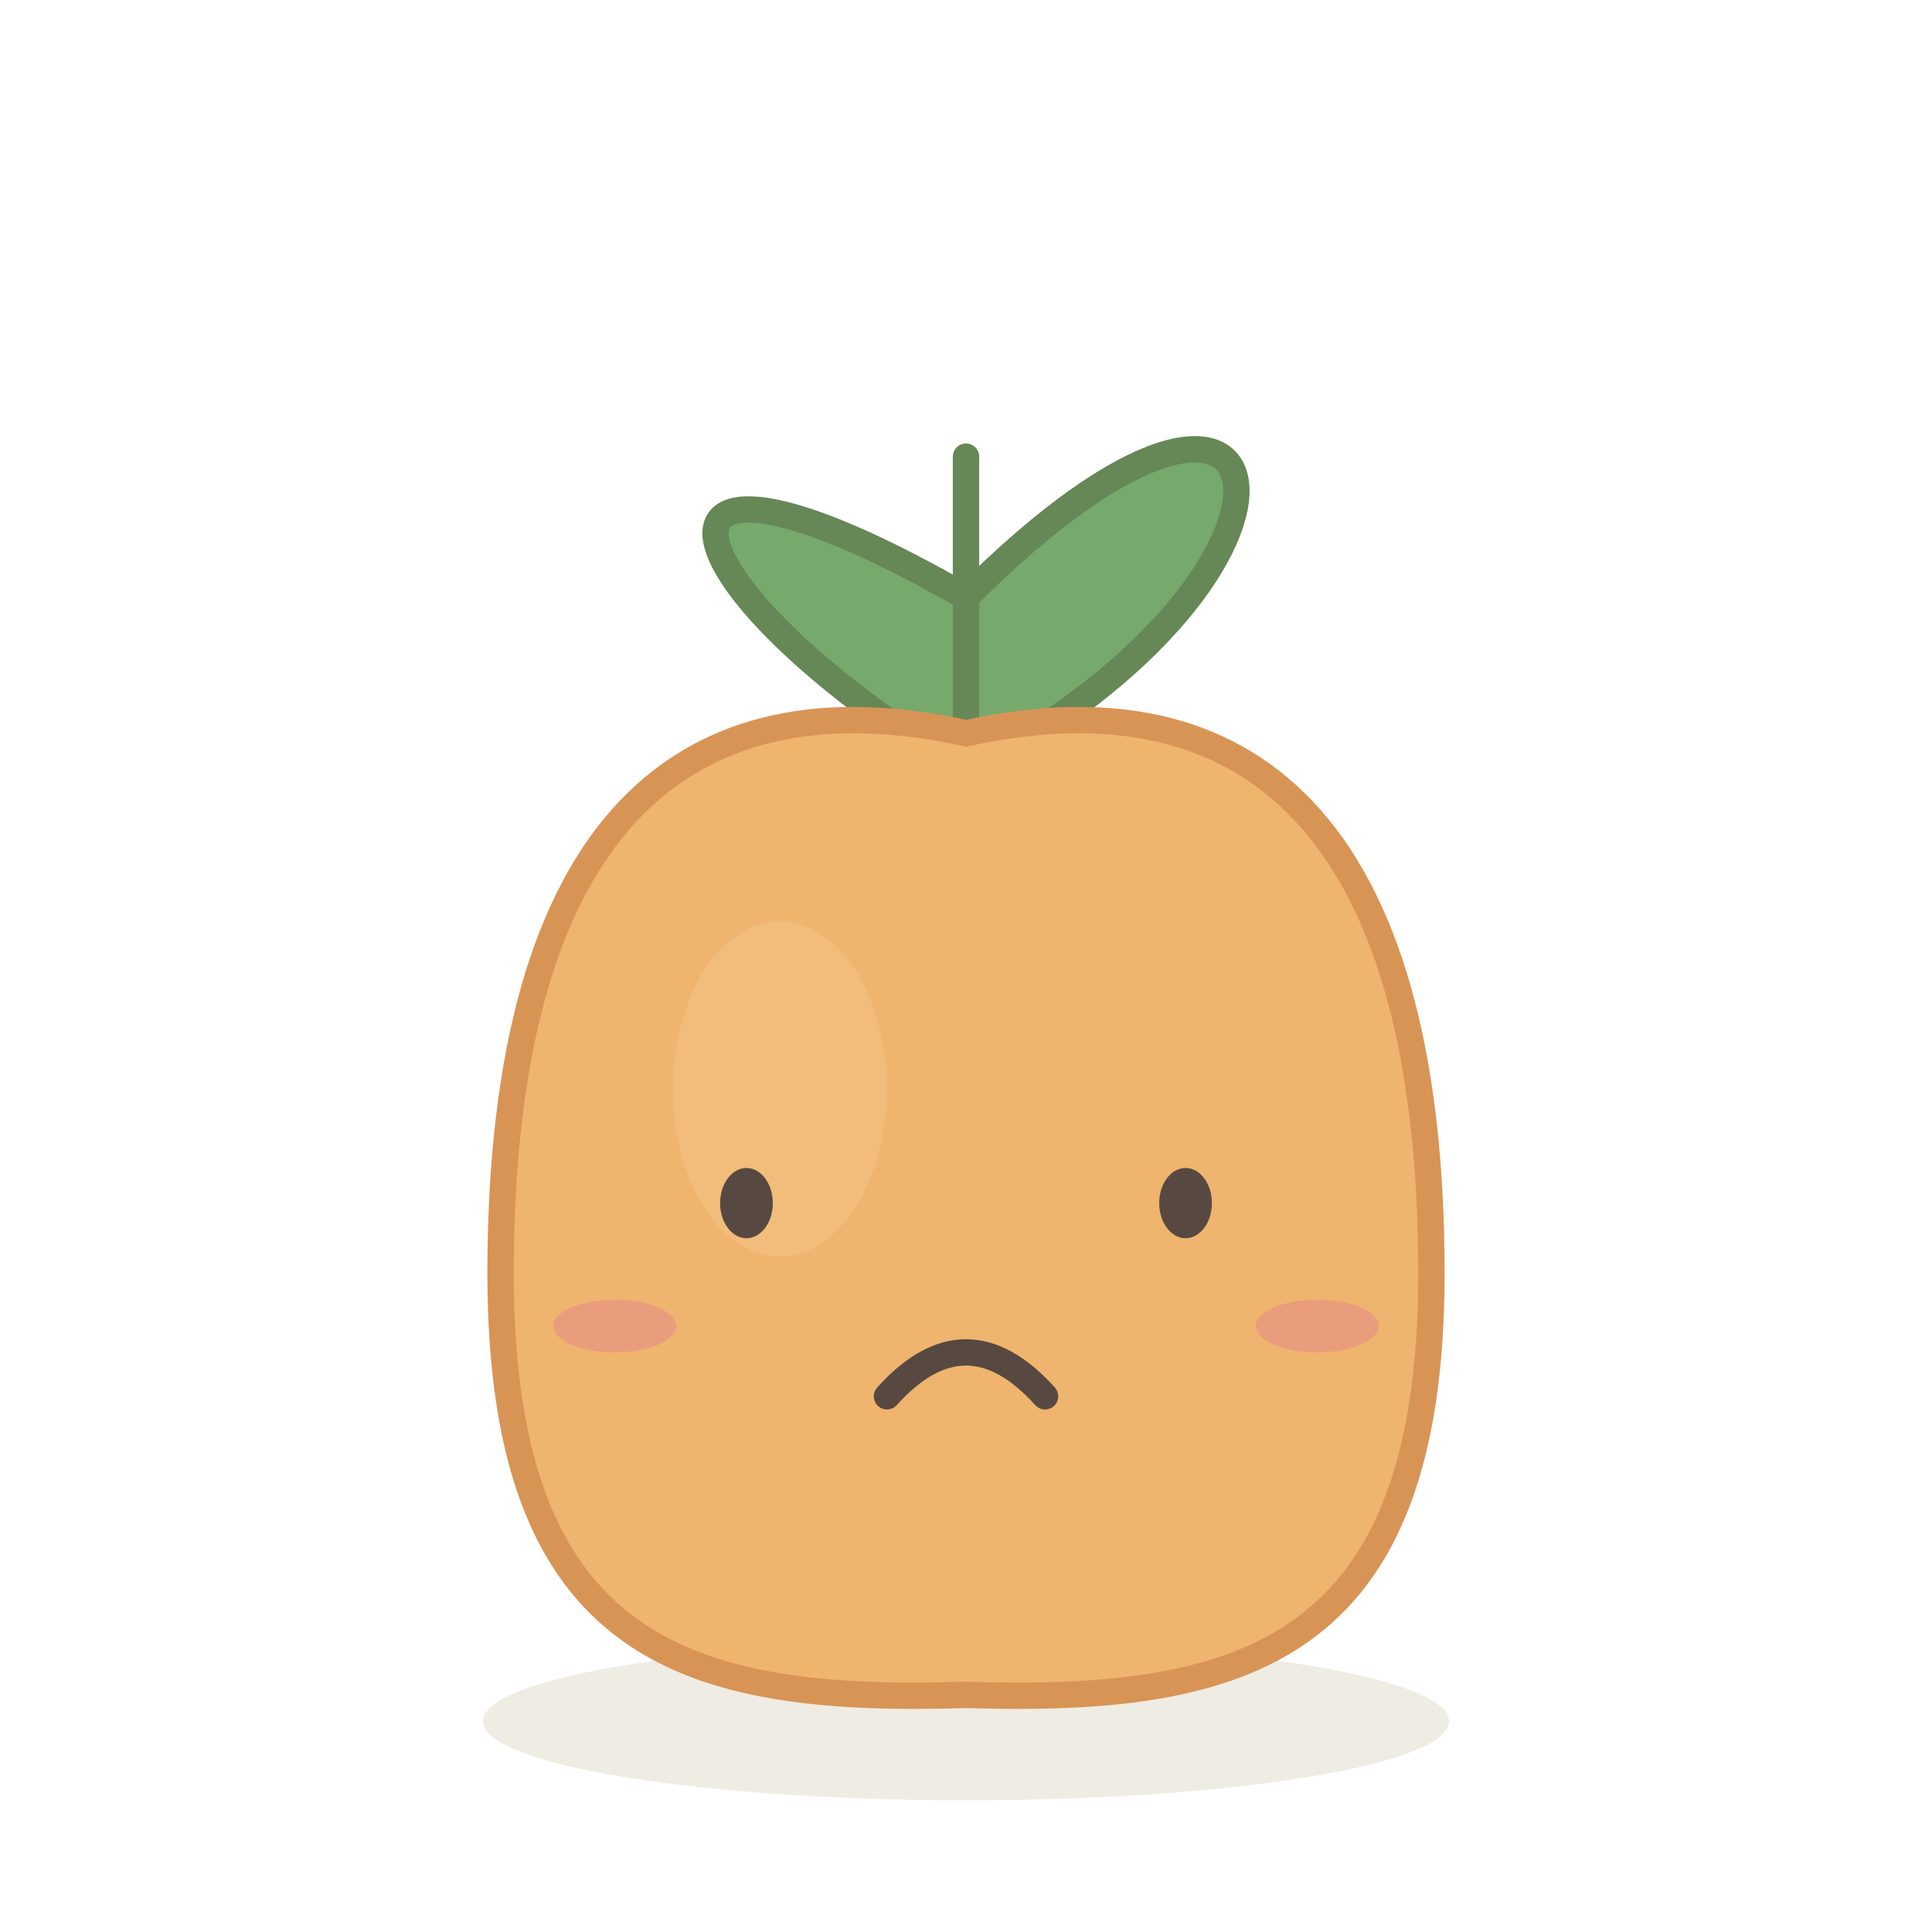
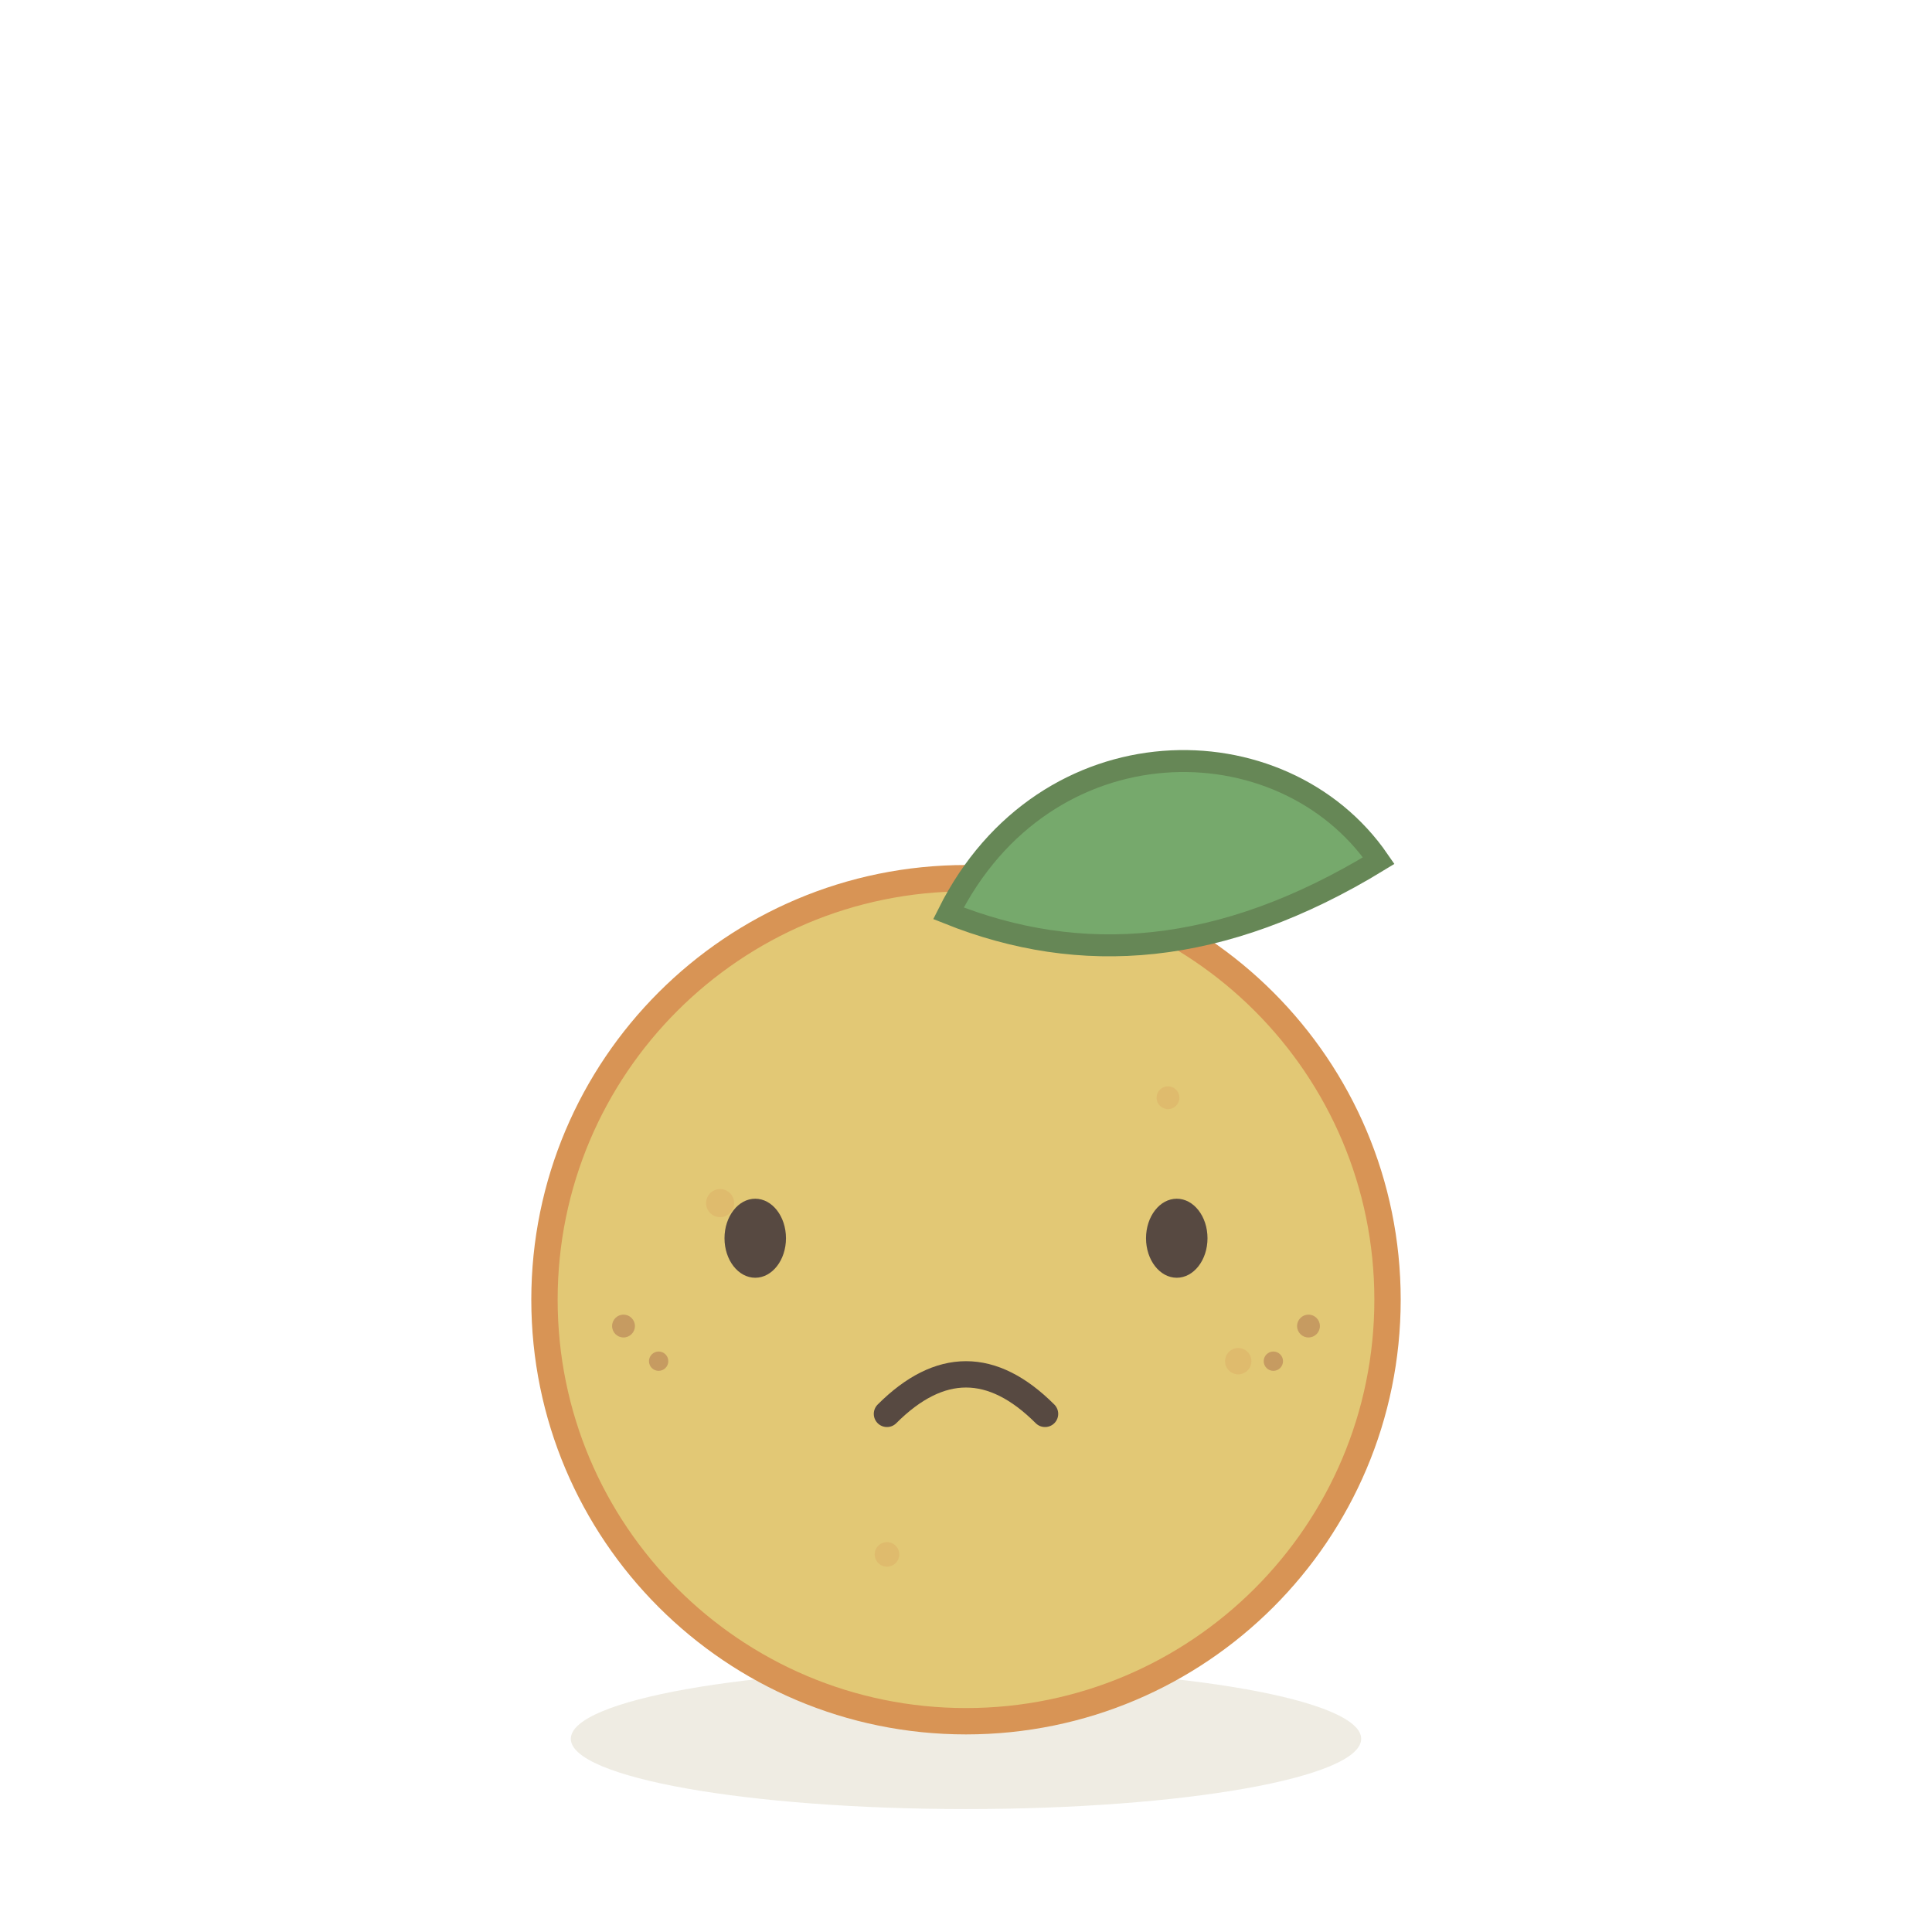
<svg xmlns="http://www.w3.org/2000/svg" width="220" height="220" viewBox="0 0 220 220" role="img">
-   <ellipse cx="110" cy="196" rx="55" ry="9" fill="#d8d2bd" opacity=".42" />
-   <path d="M110 88 C74 66,70 45,110 68 C148 30,154 65,110 88Z" fill="#76a96c" stroke="#668756" stroke-width="3" />
-   <path d="M110 86V52" stroke="#668756" stroke-width="3" stroke-linecap="round" />
-   <path d="M57 145 C57 93.5,78.2 76.5,110 83.5 C141.8 76.5,163 93.5,163 145 C163 188,141.8 194,110 193 C78.2 194,57 188,57 145Z" fill="#efb46e" stroke="#d89455" stroke-width="3" />
-   <ellipse cx="88.8" cy="124" rx="12.19" ry="19.08" fill="#f7c991" opacity=".38" />
-   <ellipse cx="85" cy="137" rx="3" ry="4" fill="#574941" />
-   <ellipse cx="135" cy="137" rx="3" ry="4" fill="#574941" />
-   <ellipse cx="70" cy="151" rx="7" ry="3" fill="#e78c87" opacity=".58" />
-   <ellipse cx="150" cy="151" rx="7" ry="3" fill="#e78c87" opacity=".58" />
-   <path d="M101 159q9-10 18 0" fill="none" stroke="#574941" stroke-width="3" stroke-linecap="round" />
+   <ellipse cx="110" cy="198" rx="45" ry="8" fill="#d8d2bd" opacity=".42" />
+   <circle cx="110" cy="148" r="48" fill="#e2c875" stroke="#d89455" stroke-width="3" />
+   <g fill="#d89455" opacity=".25">
+     <circle cx="82" cy="137" r="1.6" />
+     <circle cx="141" cy="155" r="1.5" />
+     <circle cx="101" cy="177" r="1.4" />
+     <circle cx="133" cy="125" r="1.3" />
+   </g>
+   <path d="M108 104 C119 82,146 82,157 98 C139 109,123 110,108 104Z" fill="#76a96c" stroke="#668756" stroke-width="2.5" />
+   <ellipse cx="86" cy="141" rx="3.5" ry="4.5" fill="#574941" />
+   <ellipse cx="134" cy="141" rx="3.5" ry="4.5" fill="#574941" />
+   <g fill="#a96e4d" opacity=".5">
+     <circle cx="71" cy="151" r="1.3" />
+     <circle cx="75" cy="155" r="1.1" />
+     <circle cx="149" cy="151" r="1.3" />
+     <circle cx="145" cy="155" r="1.1" />
+   </g>
+   <path d="M101 161q9-9 18 0" fill="none" stroke="#574941" stroke-width="3" stroke-linecap="round" />
</svg>
